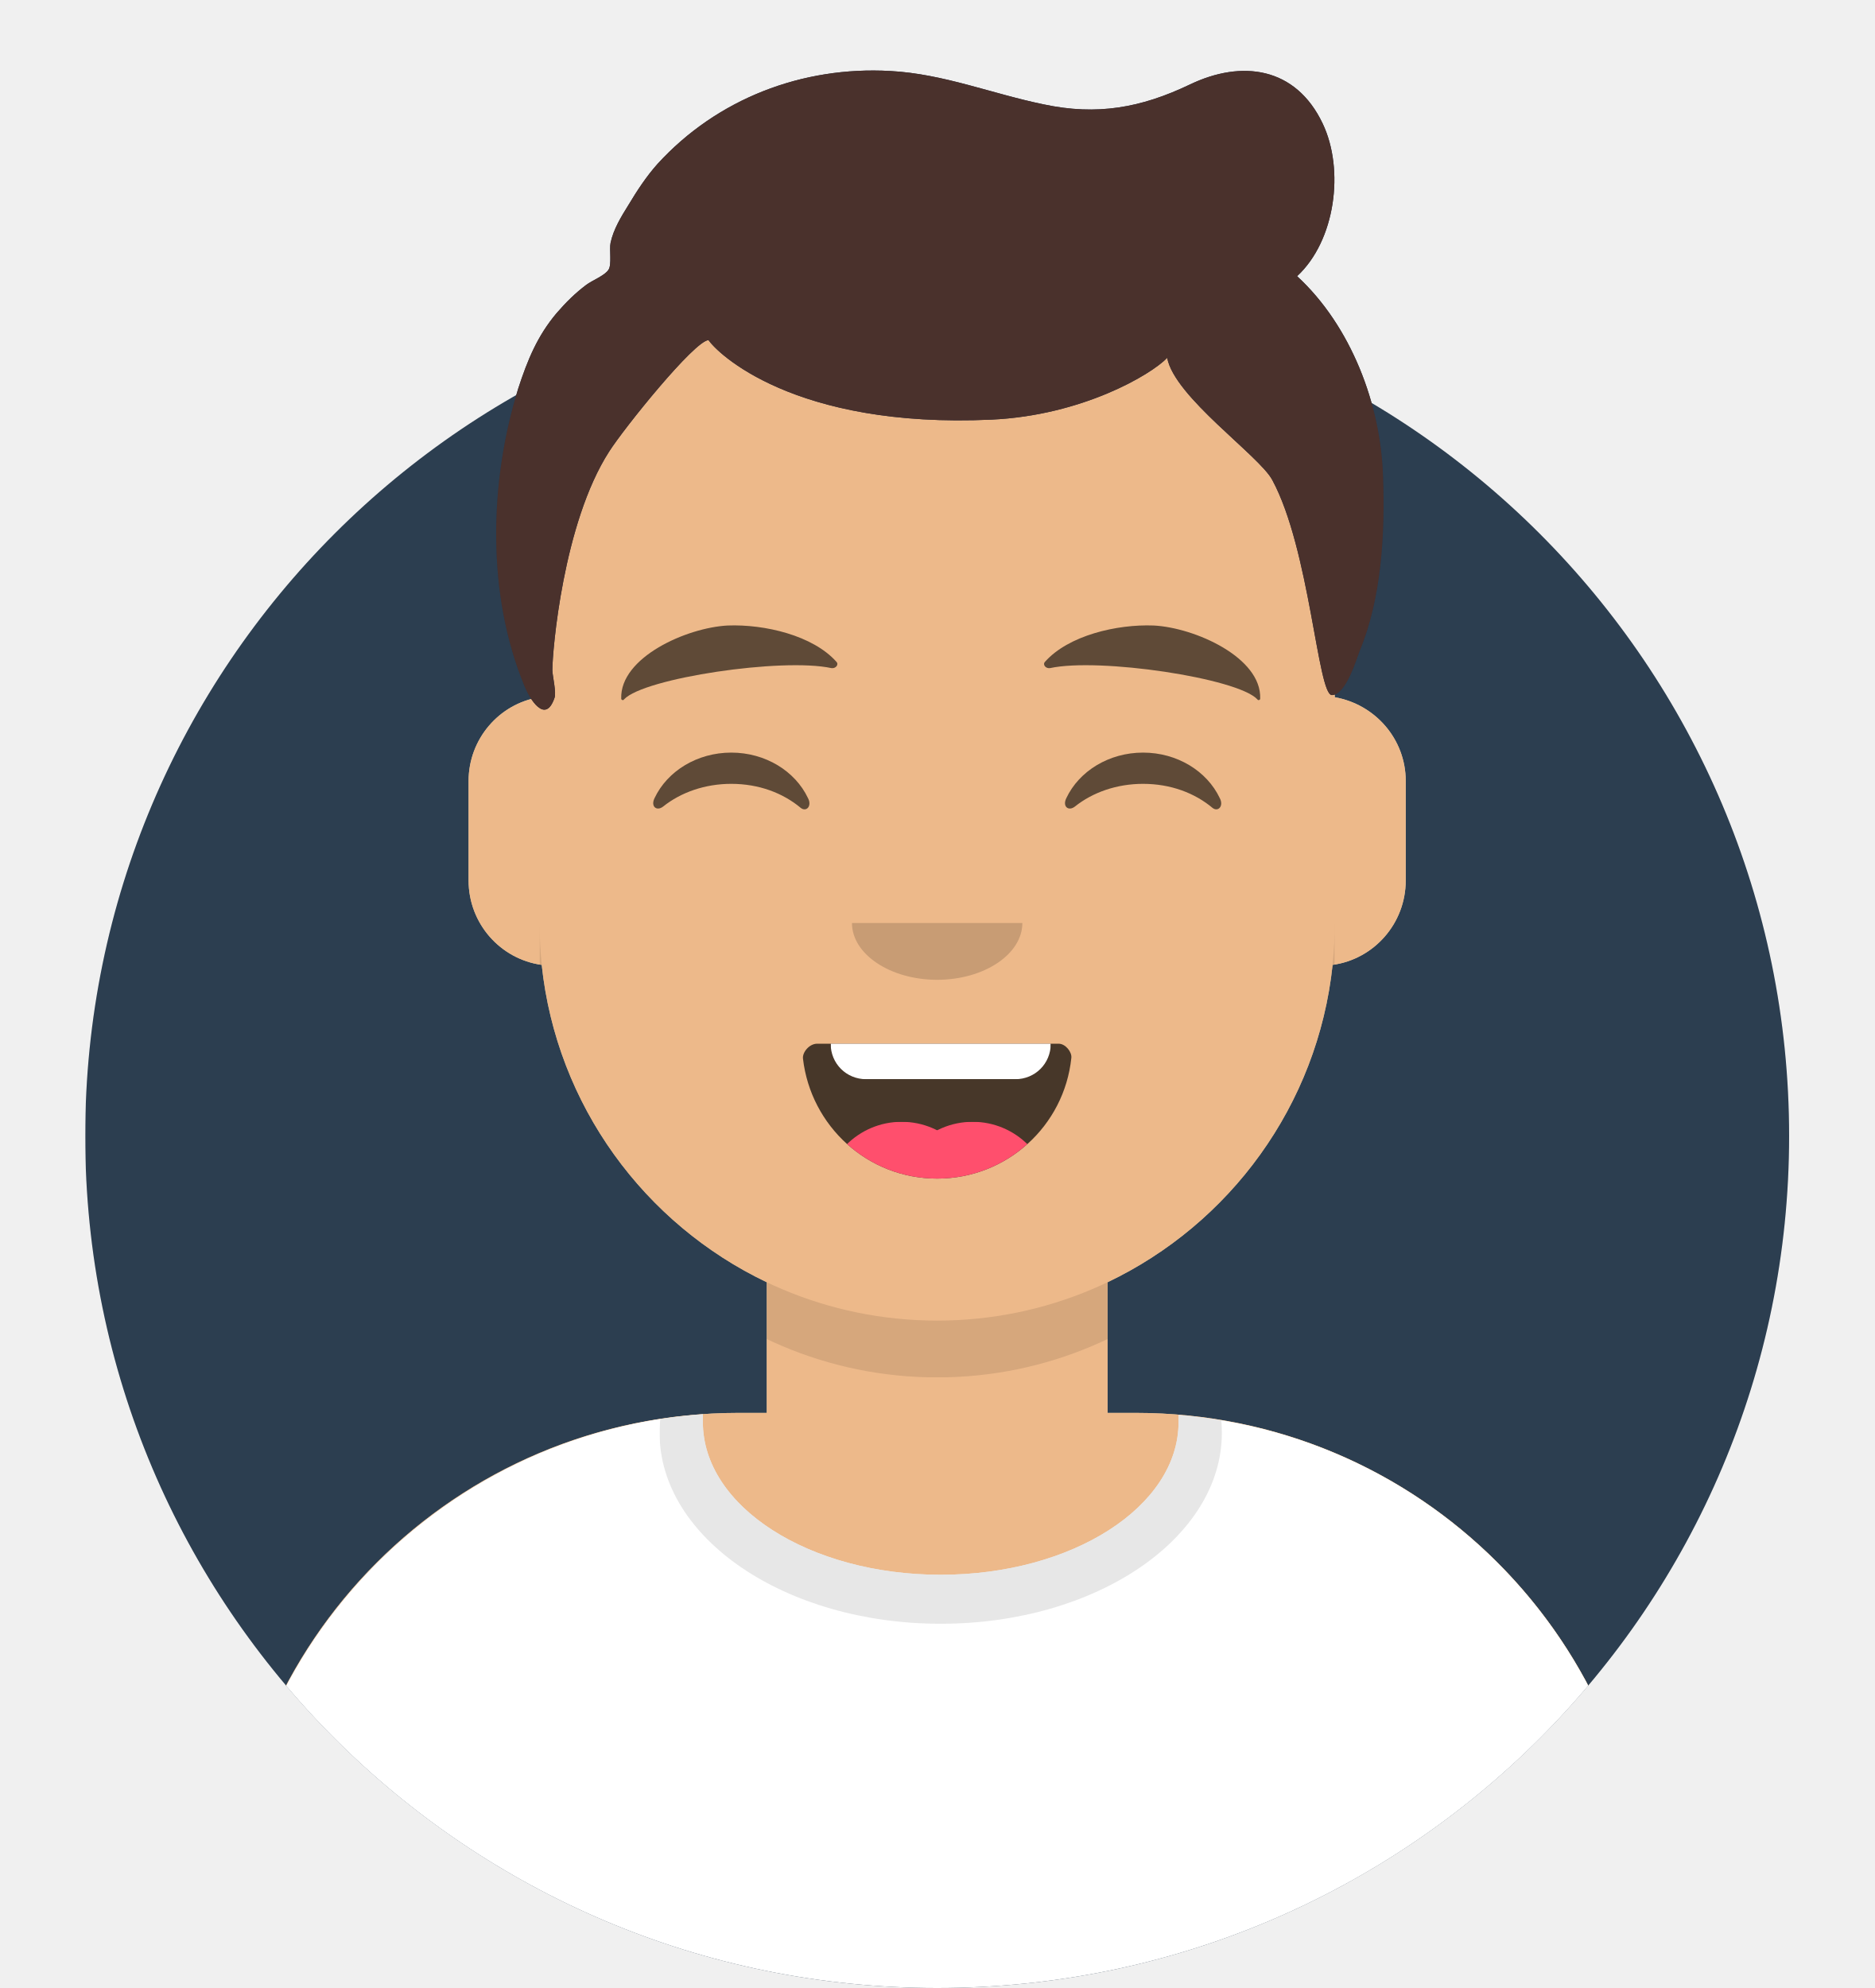
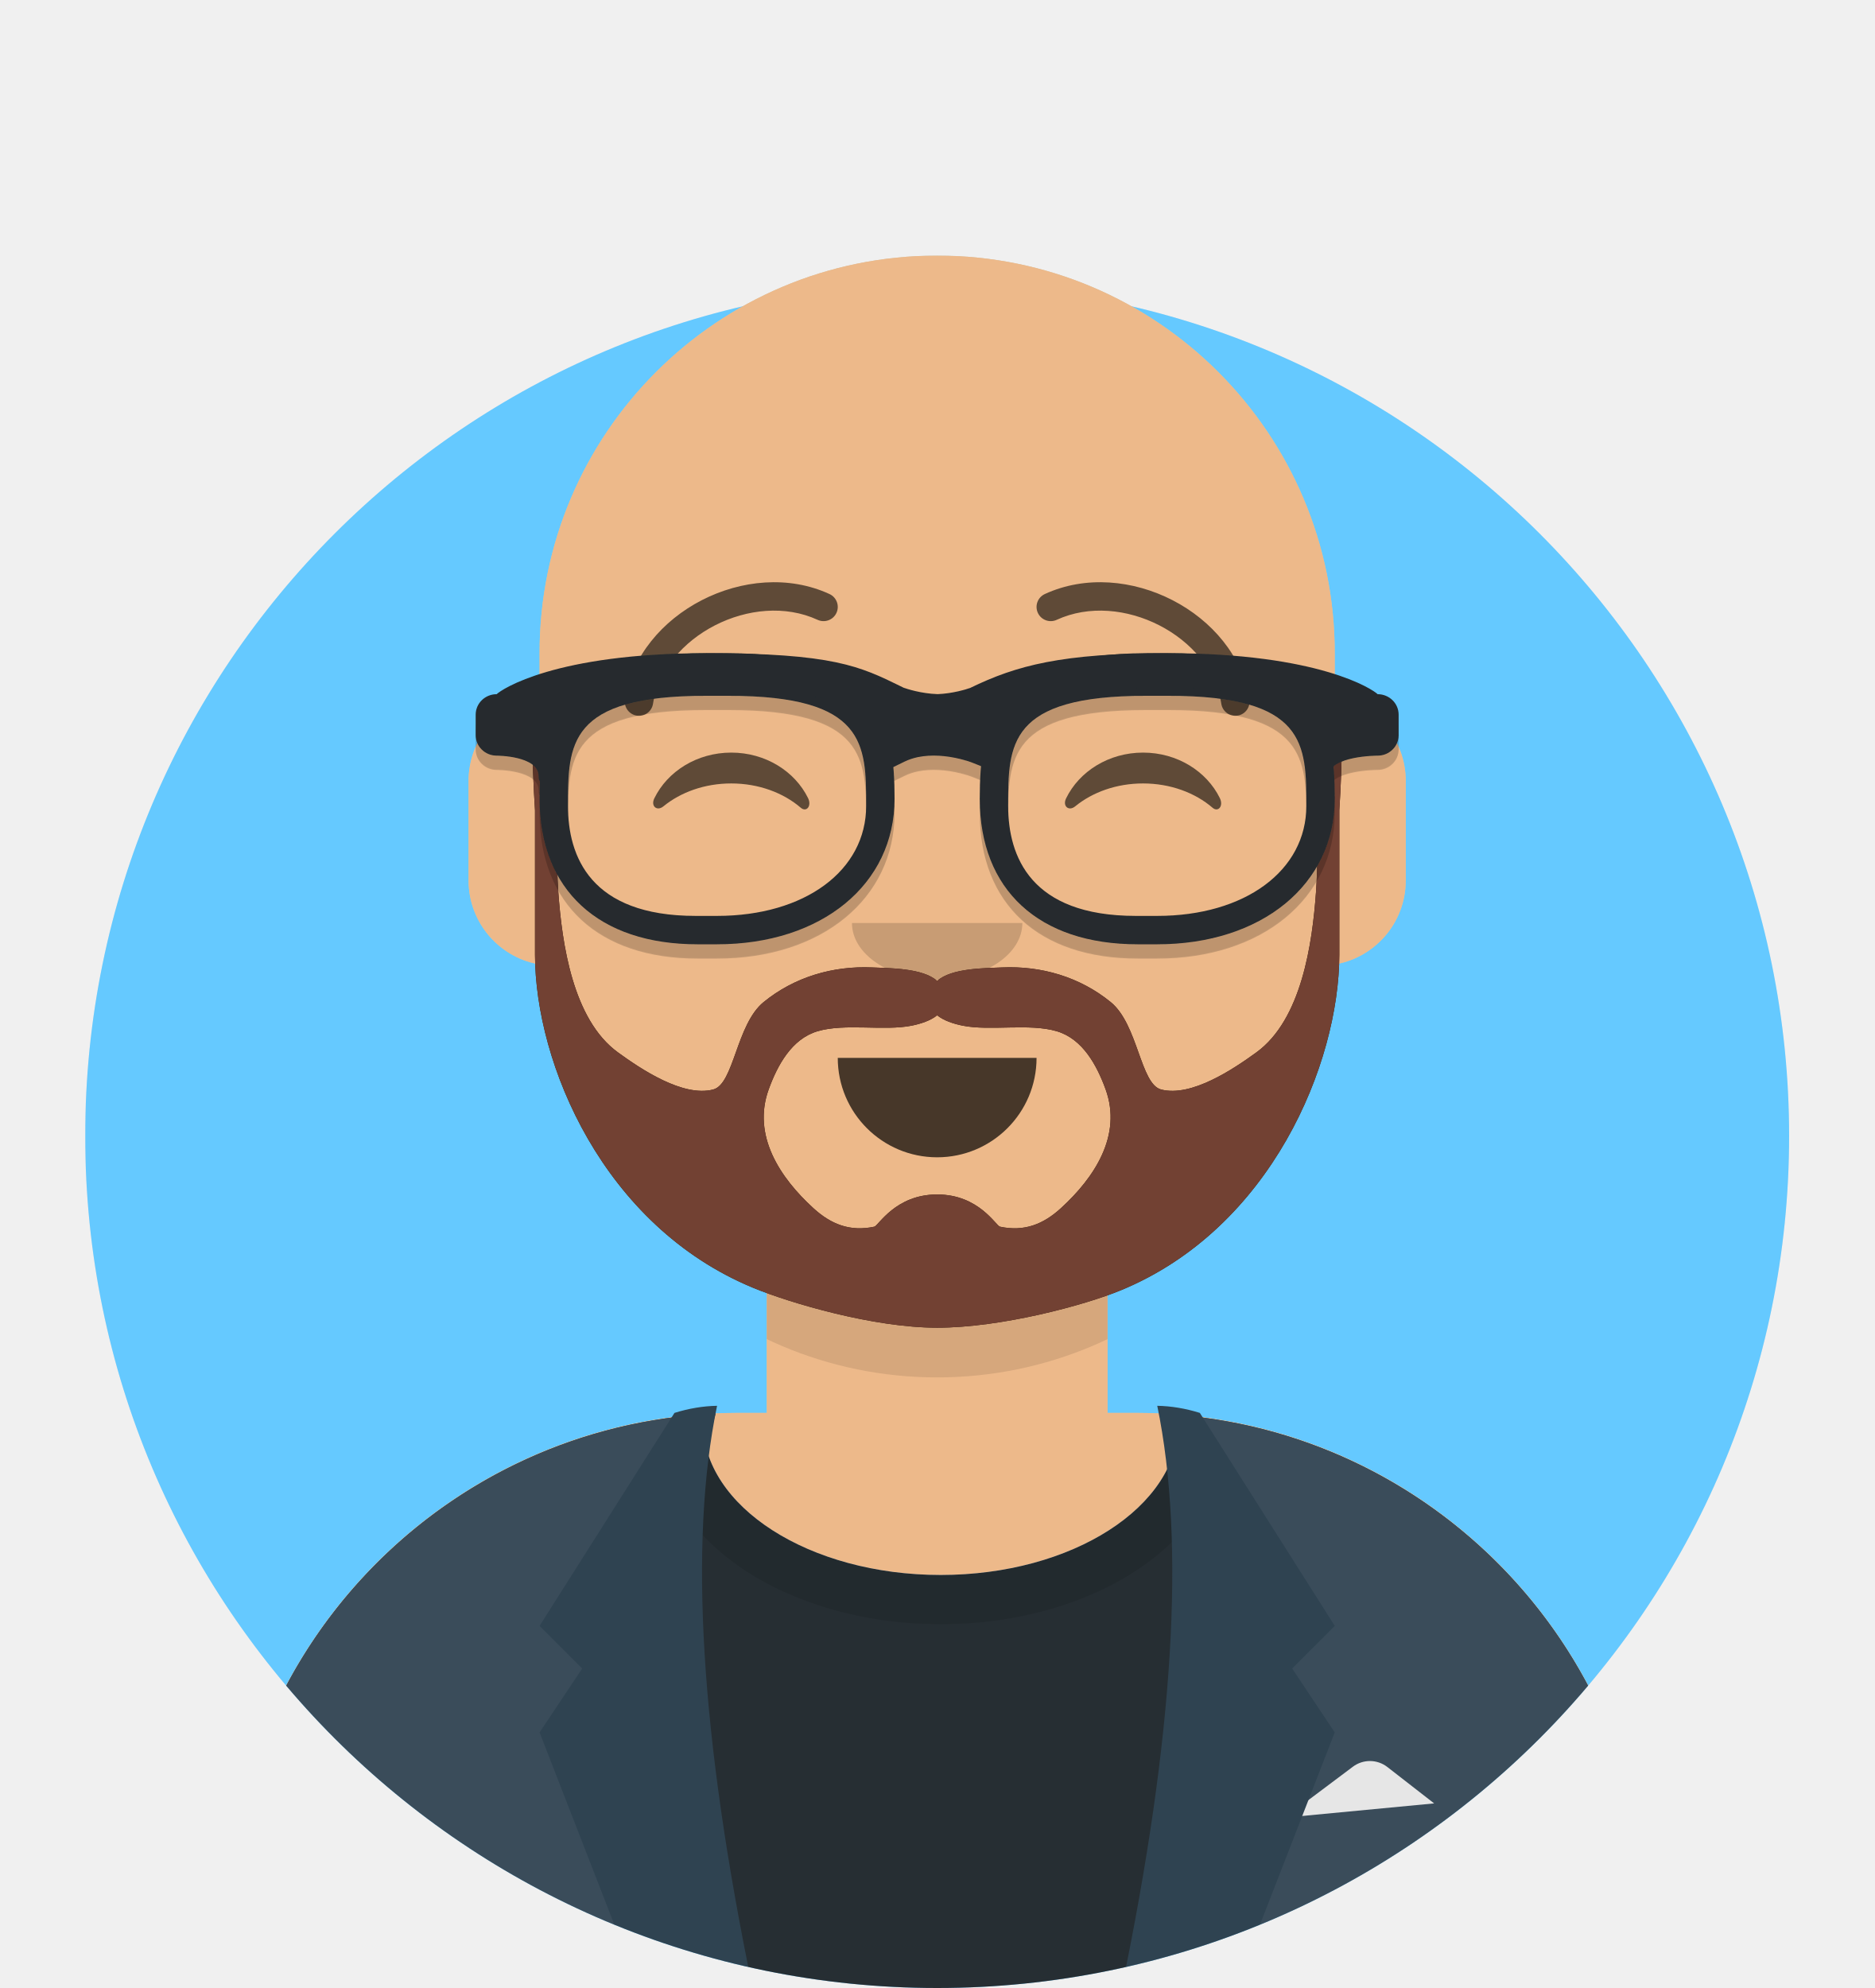
- <svg xmlns="http://www.w3.org/2000/svg" version="1.1" id="Layer_1" x="0px" y="0px" viewBox="0 0 264 280" style="enable-background:new 0 0 264 280;" xml:space="preserve">
-   <style type="text/css">
- 	.st0{fill-rule:evenodd;clip-rule:evenodd;fill:#E6E6E6;}
- 	.st1{filter:url(#Adobe_OpacityMaskFilter);}
- 	.st2{fill-rule:evenodd;clip-rule:evenodd;fill:#FFFFFF;}
- 	.st3{mask:url(#mask-2_1_);}
- 	.st4{fill-rule:evenodd;clip-rule:evenodd;fill:#2C3E50;}
- 	.st5{filter:url(#Adobe_OpacityMaskFilter_1_);}
- 	.st6{mask:url(#mask-4_1_);}
- 	.st7{fill-rule:evenodd;clip-rule:evenodd;fill:#D0C6AC;}
- 	.st8{filter:url(#Adobe_OpacityMaskFilter_2_);}
- 	.st9{mask:url(#mask-6_1_);}
- 	.st10{fill-rule:evenodd;clip-rule:evenodd;fill:#EDB98A;}
- 	.st11{filter:url(#Adobe_OpacityMaskFilter_3_);}
- 	.st12{mask:url(#mask-6_2_);fill-rule:evenodd;clip-rule:evenodd;fill-opacity:0.1;}
- 	.st13{filter:url(#Adobe_OpacityMaskFilter_4_);}
- 	.st14{mask:url(#react-mask-952_1_);}
- 	.st15{filter:url(#Adobe_OpacityMaskFilter_5_);}
- 	.st16{opacity:0.6;mask:url(#react-mask-952_2_);}
- 	.st17{fill-rule:evenodd;clip-rule:evenodd;fill-opacity:0.16;}
- 	.st18{fill-rule:evenodd;clip-rule:evenodd;fill-opacity:0.7;}
- 	.st19{filter:url(#Adobe_OpacityMaskFilter_6_);}
- 	.st20{mask:url(#react-mask-934_1_);fill-rule:evenodd;clip-rule:evenodd;fill:#FFFFFF;}
- 	.st21{filter:url(#Adobe_OpacityMaskFilter_7_);}
- 	.st22{mask:url(#react-mask-934_2_);}
- 	.st23{fill-rule:evenodd;clip-rule:evenodd;fill:#FF4F6D;}
- 	.st24{fill-rule:evenodd;clip-rule:evenodd;fill-opacity:0.6;}
- 	.st25{filter:url(#Adobe_OpacityMaskFilter_8_);}
- 	.st26{mask:url(#react-mask-925_1_);}
- 	.st27{fill-rule:evenodd;clip-rule:evenodd;fill:#28354B;}
- 	.st28{filter:url(#Adobe_OpacityMaskFilter_9_);}
- 	.st29{mask:url(#react-mask-924_1_);}
- 	.st30{fill-rule:evenodd;clip-rule:evenodd;fill:#4A312C;}
- </style>
-   <g>
-     <g transform="translate(-825, -1100)">
+ <svg xmlns="http://www.w3.org/2000/svg" xmlns:xlink="http://www.w3.org/1999/xlink" width="264px" height="280px" viewBox="0 0 264 280" version="1.1">
+   <defs>
+     <circle id="path-1" cx="120" cy="120" r="120" />
+     <path d="M12,160 C12,226.274 65.726,280 132,280 C198.274,280 252,226.274 252,160 L264,160 L264,-1.42108547e-14 L-3.19744231e-14,-1.42108547e-14 L-3.19744231e-14,160 L12,160 Z" id="path-3" />
+     <path d="M124,144.611 L124,163 L128,163 L128,163 C167.765,163 200,195.235 200,235 L200,244 L0,244 L0,235 C-4.86974701e-15,195.235 32.235,163 72,163 L72,163 L76,163 L76,144.611 C58.763,136.422 46.372,119.687 44.305,99.881 C38.48,99.058 34,94.052 34,88 L34,74 C34,68.054 38.325,63.118 44,62.166 L44,56 L44,56 C44,25.072 69.072,5.68137151e-15 100,0 L100,0 L100,0 C130.928,-5.68137151e-15 156,25.072 156,56 L156,62.166 C161.675,63.118 166,68.054 166,74 L166,88 C166,94.052 161.52,99.058 155.695,99.881 C153.628,119.687 141.237,136.422 124,144.611 Z" id="path-5" />
+   </defs>
+   <g id="Avataaar" stroke="none" stroke-width="1" fill="none" fill-rule="evenodd">
+     <g transform="translate(-825, -1100)" id="Avataaar/Circle">
      <g transform="translate(825, 1100)">
-         <g id="Circle" transform="translate(12, 40)">
-           <g id="Circle-Background">
-             <circle class="st0" cx="120" cy="120" r="120" />
-           </g>
-           <defs>
-             <filter id="Adobe_OpacityMaskFilter" filterUnits="userSpaceOnUse" x="0" y="0" width="240" height="240">
-               <feColorMatrix type="matrix" values="1 0 0 0 0  0 1 0 0 0  0 0 1 0 0  0 0 0 1 0" />
-             </filter>
-           </defs>
-           <mask maskUnits="userSpaceOnUse" x="0" y="0" width="240" height="240" id="mask-2_1_">
-             <g class="st1">
-               <circle id="path-1_1_" class="st2" cx="120" cy="120" r="120" />
-             </g>
+         <g id="Circle" stroke-width="1" fill-rule="evenodd" transform="translate(12, 40)">
+           <mask id="mask-2" fill="white">
+             <use xlink:href="#path-1" />
          </mask>
-           <g class="st3">
-             <rect class="st4" width="240" height="240" />
+           <use id="Circle-Background" fill="#E6E6E6" xlink:href="#path-1" />
+           <g id="Color/Palette/Blue-01" mask="url(#mask-2)" fill="#65C9FF">
+             <rect id="🖍Color" x="0" y="0" width="240" height="240" />
          </g>
        </g>
-         <g id="Mask">
- 			</g>
-         <defs>
-           <filter id="Adobe_OpacityMaskFilter_1_" filterUnits="userSpaceOnUse" x="-1" y="0" width="265" height="280">
-             <feColorMatrix type="matrix" values="1 0 0 0 0  0 1 0 0 0  0 0 1 0 0  0 0 0 1 0" />
-           </filter>
-         </defs>
-         <mask maskUnits="userSpaceOnUse" x="-1" y="0" width="265" height="280" id="mask-4_1_">
-           <g class="st5">
-             <path id="path-3_1_" class="st2" d="M12,160c0,66.3,53.7,120,120,120s120-53.7,120-120h12V0H0v160H12z" />
-           </g>
+         <mask id="mask-4" fill="white">
+           <use xlink:href="#path-3" />
        </mask>
-         <g id="Avataaar" class="st6">
+         <g id="Mask" />
+         <g id="Avataaar" stroke-width="1" fill-rule="evenodd" mask="url(#mask-4)">
          <g id="Body" transform="translate(32, 36)">
-             <g>
-               <path class="st7" d="M124,144.6V163h4l0,0c39.8,0,72,32.2,72,72v9H0v-9c0-39.8,32.2-72,72-72l0,0h4v-18.4        c-17.2-8.2-29.6-24.9-31.7-44.7C38.5,99.1,34,94.1,34,88V74c0-5.9,4.3-10.9,10-11.8V56l0,0c0-30.9,25.1-56,56-56l0,0l0,0        c30.9,0,56,25.1,56,56v6.2c5.7,1,10,5.9,10,11.8v14c0,6.1-4.5,11.1-10.3,11.9C153.6,119.7,141.2,136.4,124,144.6z" />
-             </g>
-             <defs>
-               <filter id="Adobe_OpacityMaskFilter_2_" filterUnits="userSpaceOnUse" x="-32" y="0" width="264" height="244">
-                 <feColorMatrix type="matrix" values="1 0 0 0 0  0 1 0 0 0  0 0 1 0 0  0 0 0 1 0" />
-               </filter>
-             </defs>
-             <mask maskUnits="userSpaceOnUse" x="-32" y="0" width="264" height="244" id="mask-6_1_">
-               <g class="st8">
-                 <path id="path-5_1_" class="st2" d="M124,144.6V163h4l0,0c39.8,0,72,32.2,72,72v9H0v-9c0-39.8,32.2-72,72-72l0,0h4v-18.4         c-17.2-8.2-29.6-24.9-31.7-44.7C38.5,99.1,34,94.1,34,88V74c0-5.9,4.3-10.9,10-11.8V56l0,0c0-30.9,25.1-56,56-56l0,0l0,0         c30.9,0,56,25.1,56,56v6.2c5.7,1,10,5.9,10,11.8v14c0,6.1-4.5,11.1-10.3,11.9C153.6,119.7,141.2,136.4,124,144.6z" />
-               </g>
+             <mask id="mask-6" fill="white">
+               <use xlink:href="#path-5" />
            </mask>
-             <g class="st9">
-               <g id="Color" transform="translate(-32, 0)">
-                 <rect class="st10" width="264" height="244" />
+             <use fill="#D0C6AC" xlink:href="#path-5" />
+             <g id="Skin/👶🏽-03-Brown" mask="url(#mask-6)" fill="#EDB98A">
+               <g transform="translate(-32, 0)" id="Color">
+                 <rect x="0" y="0" width="264" height="244" />
              </g>
            </g>
+             <path d="M156,79 L156,102 C156,132.928 130.928,158 100,158 C69.072,158 44,132.928 44,102 L44,79 L44,94 C44,124.928 69.072,150 100,150 C130.928,150 156,124.928 156,94 L156,79 Z" id="Neck-Shadow" fill-opacity="0.1" fill="#000000" mask="url(#mask-6)" />
+           </g>
+           <g id="Clothing/Blazer-+-Shirt" transform="translate(0, 170)">
            <defs>
-               <filter id="Adobe_OpacityMaskFilter_3_" filterUnits="userSpaceOnUse" x="44" y="79" width="112" height="79">
-                 <feColorMatrix type="matrix" values="1 0 0 0 0  0 1 0 0 0  0 0 1 0 0  0 0 0 1 0" />
-               </filter>
+               <path d="M133.96,0.295 C170.936,3.325 200,34.294 200,72.052 L200,81 L0,81 L0,72.052 C1.22536245e-14,33.953 29.592,2.765 67.045,0.22 C67.015,0.593 67,0.969 67,1.348 C67,13.211 81.998,22.828 100.5,22.828 C119.002,22.828 134,13.211 134,1.348 C134,0.995 133.987,0.644 133.96,0.295 Z" id="react-path-9" />
            </defs>
-             <mask maskUnits="userSpaceOnUse" x="44" y="79" width="112" height="79" id="mask-6_2_">
-               <g class="st11">
-                 <path id="path-5_2_" class="st2" d="M124,144.6V163h4l0,0c39.8,0,72,32.2,72,72v9H0v-9c0-39.8,32.2-72,72-72l0,0h4v-18.4         c-17.2-8.2-29.6-24.9-31.7-44.7C38.5,99.1,34,94.1,34,88V74c0-5.9,4.3-10.9,10-11.8V56l0,0c0-30.9,25.1-56,56-56l0,0l0,0         c30.9,0,56,25.1,56,56v6.2c5.7,1,10,5.9,10,11.8v14c0,6.1-4.5,11.1-10.3,11.9C153.6,119.7,141.2,136.4,124,144.6z" />
+             <g id="Shirt" transform="translate(32, 29)">
+               <mask id="react-mask-10" fill="white">
+                 <use xlink:href="#react-path-9" />
+               </mask>
+               <use id="Clothes" fill="#E6E6E6" xlink:href="#react-path-9" />
+               <g id="Color/Palette/Black" mask="url(#react-mask-10)" fill="#262E33">
+                 <g transform="translate(-32, -29)" id="🖍Color">
+                   <rect x="0" y="0" width="264" height="110" />
+                 </g>
              </g>
-             </mask>
-             <path id="Neck-Shadow" class="st12" d="M156,79v23c0,30.9-25.1,56-56,56s-56-25.1-56-56V79v15c0,30.9,25.1,56,56,56       s56-25.1,56-56V79z" />
+               <g id="Shadowy" opacity="0.6" mask="url(#react-mask-10)" fill-opacity="0.16" fill="#000000">
+                 <g transform="translate(60, -25)" id="Hola-👋🏼">
+                   <ellipse cx="40.5" cy="27.848" rx="39.635" ry="26.914" />
+                 </g>
+               </g>
+             </g>
+             <g id="Blazer" transform="translate(32, 28)">
+               <path d="M68.785,1.122 C30.512,2.804 -1.89486556e-14,34.365 -1.42108547e-14,73.052 L0,73.052 L0,82 L69.362,82 C65.961,69.92 64,55.709 64,40.5 C64,26.173 65.74,12.731 68.785,1.122 Z M131.638,82 L200,82 L200,73.052 C200,34.707 170.025,3.363 132.229,1.174 C135.265,12.771 137,26.194 137,40.5 C137,55.709 135.039,69.92 131.638,82 Z" id="Saco" fill="#3A4C5A" />
+               <path d="M149,58 L158.556,50.833 L158.556,50.833 C159.999,49.751 161.988,49.768 163.412,50.876 L170,56 L149,58 Z" id="Pocket-hanky" fill="#E6E6E6" />
+               <path d="M69,1.13686838e-13 C65,19.333 66.667,46.667 74,82 L58,82 L44,46 L50,37 L44,31 L63,1 C65.028,0.369 67.028,0.036 69,1.13686838e-13 Z" id="Wing" fill="#2F4351" />
+               <path d="M151,1.13686838e-13 C147,19.333 148.667,46.667 156,82 L140,82 L126,46 L132,37 L126,31 L145,1 C147.028,0.369 149.028,0.036 151,1.13686838e-13 Z" id="Wing" fill="#2F4351" transform="translate(141, 41) scale(-1, 1) translate(-141, -41) " />
+             </g>
          </g>
-           <g transform="translate(0, 170)">
-             <g id="Clothes">
-               <path class="st0" d="M166,29.3c37,3,66,34,66,71.8v8.9H32v-8.9C32,63,61.6,31.8,99,29.2c0,0.4,0,0.7,0,1.1        c0,11.9,15,21.5,33.5,21.5S166,42.2,166,30.3C166,30,166,29.6,166,29.3z" />
+           <g id="Face" transform="translate(76, 82)" fill="#000000">
+             <g id="Mouth/Default" transform="translate(2, 52)" fill-opacity="0.7">
+               <path d="M40,15 C40,22.732 46.268,29 54,29 L54,29 C61.732,29 68,22.732 68,15" id="Mouth" />
            </g>
-             <defs>
-               <filter id="Adobe_OpacityMaskFilter_4_" filterUnits="userSpaceOnUse" x="0" y="0" width="264" height="110">
-                 <feColorMatrix type="matrix" values="1 0 0 0 0  0 1 0 0 0  0 0 1 0 0  0 0 0 1 0" />
-               </filter>
-             </defs>
-             <mask maskUnits="userSpaceOnUse" x="0" y="0" width="264" height="110" id="react-mask-952_1_">
-               <g class="st13">
-                 <path id="react-path-951_1_" class="st2" d="M166,29.3c37,3,66,34,66,71.8v8.9H32v-8.9C32,63,61.6,31.8,99,29.2         c0,0.4,0,0.7,0,1.1c0,11.9,15,21.5,33.5,21.5S166,42.2,166,30.3C166,30,166,29.6,166,29.3z" />
-               </g>
-             </mask>
-             <g class="st14">
-               <rect class="st2" width="264" height="110" />
+             <g id="Nose/Default" transform="translate(28, 40)" fill-opacity="0.16">
+               <path d="M16,8 C16,12.418 21.373,16 28,16 L28,16 C34.627,16 40,12.418 40,8" id="Nose" />
            </g>
-             <defs>
-               <filter id="Adobe_OpacityMaskFilter_5_" filterUnits="userSpaceOnUse" x="92.9" y="4.9" width="79.3" height="53.8">
-                 <feColorMatrix type="matrix" values="1 0 0 0 0  0 1 0 0 0  0 0 1 0 0  0 0 0 1 0" />
-               </filter>
-             </defs>
-             <mask maskUnits="userSpaceOnUse" x="92.9" y="4.9" width="79.3" height="53.8" id="react-mask-952_2_">
-               <g class="st15">
-                 <path id="react-path-951_2_" class="st2" d="M166,29.3c37,3,66,34,66,71.8v8.9H32v-8.9C32,63,61.6,31.8,99,29.2         c0,0.4,0,0.7,0,1.1c0,11.9,15,21.5,33.5,21.5S166,42.2,166,30.3C166,30,166,29.6,166,29.3z" />
-               </g>
-             </mask>
-             <g id="Shadowy" class="st16">
-               <g transform="translate(92, 4)">
-                 <ellipse class="st17" cx="40.5" cy="27.8" rx="39.6" ry="26.9" />
+             <g id="Eyes/Happy-😁" transform="translate(0, 8)" fill-opacity="0.6">
+               <path d="M16.16,22.447 C18.007,18.649 22.164,16 26.998,16 C31.814,16 35.959,18.63 37.815,22.407 C38.367,23.529 37.582,24.447 36.791,23.767 C34.34,21.66 30.859,20.344 26.998,20.344 C23.257,20.344 19.874,21.579 17.438,23.572 C16.547,24.3 15.62,23.558 16.16,22.447 Z" id="Squint" />
+               <path d="M74.16,22.447 C76.007,18.649 80.164,16 84.998,16 C89.814,16 93.959,18.63 95.815,22.407 C96.367,23.529 95.582,24.447 94.791,23.767 C92.34,21.66 88.859,20.344 84.998,20.344 C81.257,20.344 77.874,21.579 75.438,23.572 C74.547,24.3 73.62,23.558 74.16,22.447 Z" id="Squint" />
+             </g>
+             <g id="Eyebrow/Outline/Raised-Excited" fill-opacity="0.6">
+               <g id="I-Browse" transform="translate(12, 0)">
+                 <path d="M3.976,17.128 C5.471,7.605 18.059,1.109 27.164,5.301 C28.167,5.763 29.355,5.324 29.817,4.321 C30.279,3.318 29.84,2.13 28.836,1.668 C17.349,-3.622 1.936,4.332 0.024,16.507 C-0.147,17.599 0.599,18.622 1.69,18.794 C2.781,18.965 3.804,18.219 3.976,17.128 Z" id="Eyebrow" fill-rule="nonzero" />
+                 <path d="M61.976,17.128 C63.471,7.605 76.059,1.109 85.164,5.301 C86.167,5.763 87.355,5.324 87.817,4.321 C88.279,3.318 87.84,2.13 86.836,1.668 C75.349,-3.622 59.936,4.332 58.024,16.507 C57.853,17.599 58.599,18.622 59.69,18.794 C60.781,18.965 61.804,18.219 61.976,17.128 Z" id="Eyebrow" fill-rule="nonzero" transform="translate(73.0001, 9.410436) scale(-1, 1) translate(-73.0001, -9.410436) " />
              </g>
            </g>
          </g>
-           <g id="Face" transform="translate(76, 82)">
-             <g transform="translate(2, 52)">
-               <g id="Mouth">
-                 <path class="st18" d="M35.1,15.1C36.2,24.6,44.2,32,54,32c9.8,0,17.9-7.4,18.9-17c0.1-0.8-0.8-2-1.8-2c-14.9,0-26.3,0-34,0         C36,13,35,14.2,35.1,15.1z" />
-               </g>
-               <defs>
-                 <filter id="Adobe_OpacityMaskFilter_6_" filterUnits="userSpaceOnUse" x="39" y="2" width="31" height="16">
-                   <feColorMatrix type="matrix" values="1 0 0 0 0  0 1 0 0 0  0 0 1 0 0  0 0 0 1 0" />
-                 </filter>
-               </defs>
-               <mask maskUnits="userSpaceOnUse" x="39" y="2" width="31" height="16" id="react-mask-934_1_">
-                 <g class="st19">
-                   <path id="react-path-933_1_" class="st2" d="M35.1,15.1C36.2,24.6,44.2,32,54,32c9.8,0,17.9-7.4,18.9-17          c0.1-0.8-0.8-2-1.8-2c-14.9,0-26.3,0-34,0C36,13,35,14.2,35.1,15.1z" />
-                 </g>
-               </mask>
-               <path id="Teeth" class="st20" d="M44,2h21c2.8,0,5,2.2,5,5v6c0,2.8-2.2,5-5,5H44c-2.8,0-5-2.2-5-5V7C39,4.2,41.2,2,44,2z" />
-               <defs>
-                 <filter id="Adobe_OpacityMaskFilter_7_" filterUnits="userSpaceOnUse" x="38" y="24" width="32" height="22">
-                   <feColorMatrix type="matrix" values="1 0 0 0 0  0 1 0 0 0  0 0 1 0 0  0 0 0 1 0" />
-                 </filter>
-               </defs>
-               <mask maskUnits="userSpaceOnUse" x="38" y="24" width="32" height="22" id="react-mask-934_2_">
-                 <g class="st21">
-                   <path id="react-path-933_2_" class="st2" d="M35.1,15.1C36.2,24.6,44.2,32,54,32c9.8,0,17.9-7.4,18.9-17          c0.1-0.8-0.8-2-1.8-2c-14.9,0-26.3,0-34,0C36,13,35,14.2,35.1,15.1z" />
-                 </g>
-               </mask>
-               <g id="Tongue" class="st22">
-                 <g transform="translate(38, 24)">
-                   <circle class="st23" cx="11" cy="11" r="11" />
-                   <circle class="st23" cx="21" cy="11" r="11" />
-                 </g>
-               </g>
-             </g>
-             <g transform="translate(28, 40)">
-               <path id="Nose" class="st17" d="M16,8c0,4.4,5.4,8,12,8l0,0c6.6,0,12-3.6,12-8" />
-             </g>
-             <g transform="translate(0, 8)">
-               <path id="Squint" class="st24" d="M16.2,22.4C18,18.6,22.2,16,27,16c4.8,0,9,2.6,10.8,6.4c0.6,1.1-0.2,2-1,1.4        c-2.5-2.1-5.9-3.4-9.8-3.4c-3.7,0-7.1,1.2-9.6,3.2C16.5,24.3,15.6,23.6,16.2,22.4z" />
-               <path class="st24" d="M74.2,22.4C76,18.6,80.2,16,85,16c4.8,0,9,2.6,10.8,6.4c0.6,1.1-0.2,2-1,1.4c-2.5-2.1-5.9-3.4-9.8-3.4        c-3.7,0-7.1,1.2-9.6,3.2C74.5,24.3,73.6,23.6,74.2,22.4z" />
-             </g>
-             <g>
-               <path id="Eyebrow" class="st24" d="M26.5,6.1c-5.8,0.3-15.2,4.5-15,10.3c0,0.2,0.3,0.3,0.4,0.1c2.8-3,22.3-5.9,29.2-4.4        c0.6,0.1,1.1-0.5,0.7-0.9C38.5,7.5,31.7,5.9,26.5,6.1" />
-               <path class="st24" d="M86.5,6.1c5.8,0.3,15.2,4.5,15,10.3c0,0.2-0.3,0.3-0.4,0.1c-2.8-3-22.3-5.9-29.2-4.4        c-0.6,0.1-1.1-0.5-0.7-0.9C74.5,7.5,81.3,5.9,86.5,6.1" />
-             </g>
-           </g>
-           <g id="Top">
+           <g id="Top" stroke-width="1" fill-rule="evenodd">
            <defs>
-               <filter id="Adobe_OpacityMaskFilter_8_" filterUnits="userSpaceOnUse" x="-1" y="0" width="264" height="280">
-                 <feColorMatrix type="matrix" values="1 0 0 0 0  0 1 0 0 0  0 0 1 0 0  0 0 0 1 0" />
+               <rect id="react-path-5" x="0" y="0" width="264" height="280" />
+               <filter x="-0.8%" y="-2.0%" width="101.5%" height="108.0%" filterUnits="objectBoundingBox" id="react-filter-3">
+                 <feOffset dx="0" dy="2" in="SourceAlpha" result="shadowOffsetOuter1" />
+                 <feColorMatrix values="0 0 0 0 0   0 0 0 0 0   0 0 0 0 0  0 0 0 0.16 0" type="matrix" in="shadowOffsetOuter1" result="shadowMatrixOuter1" />
+                 <feMerge>
+                   <feMergeNode in="shadowMatrixOuter1" />
+                   <feMergeNode in="SourceGraphic" />
+                 </feMerge>
              </filter>
            </defs>
-             <mask maskUnits="userSpaceOnUse" x="-1" y="0" width="264" height="280" id="react-mask-925_1_">
-               <g class="st25">
-                 <rect id="react-path-927_1_" class="st2" width="264" height="280" />
-               </g>
+             <mask id="react-mask-4" fill="white">
+               <use xlink:href="#react-path-5" />
            </mask>
-             <g class="st26">
+             <g id="Mask" />
+             <g id="Top/No-Hair" mask="url(#react-mask-4)">
              <g transform="translate(-1, 0)">
-                 <g id="Short-Hair">
-                   <path class="st27" d="M183.7,38.9c5.4-5,6.7-15,3.6-21.5c-3.8-8-11.4-9-18.7-5.5c-6.9,3.3-13.1,4.4-20.6,2.8          c-7.3-1.5-14.1-4.3-21.6-4.7C114,9.3,102,13.9,93.6,23.1c-1.6,1.8-2.9,3.8-4.1,5.8c-1,1.6-2.1,3.4-2.5,5.3          c-0.2,0.9,0.2,3.1-0.3,3.8c-0.5,0.8-2.3,1.5-3.1,2.1c-1.6,1.2-2.9,2.5-4.2,4c-2.7,3.2-4.1,6.6-5.4,10.6          c-4.1,13.2-4.5,29,0.9,42c0.7,1.7,2.9,5.4,4.2,1.6c0.3-0.7-0.3-3.2-0.3-3.9c0-2.7,1.5-20.7,8-30.8c2.1-3.3,12-15.6,14-15.7          c1.1,1.7,11.9,12.5,39.9,11.2c12.7-0.6,22.4-6.3,24.7-8.7c1,5.5,13,13.8,14.8,17.2c5.3,9.8,6.4,30.3,8.4,30.3          s3.5-5.2,3.9-6.2c3.1-7.4,3.6-16.6,3.3-24.6C195.5,57,191.3,45.9,183.7,38.9z" />
+                 <g id="Facial-Hair/Beard-Light" transform="translate(49, 72)">
+                   <defs>
+                     <path d="M101.428,98.169 C98.915,100.463 96.237,101.494 92.853,100.773 C92.271,100.649 89.896,96.235 84,96.235 C78.103,96.235 75.729,100.649 75.147,100.773 C71.762,101.494 69.085,100.463 66.571,98.169 C61.846,93.856 57.917,87.908 60.278,81.419 C61.508,78.037 63.51,74.324 67.151,73.246 C71.038,72.096 76.497,73.244 80.415,72.458 C81.684,72.204 83.071,71.751 84,71 C84.929,71.751 86.316,72.204 87.585,72.458 C91.503,73.244 96.961,72.096 100.849,73.246 C104.49,74.324 106.491,78.037 107.722,81.419 C110.083,87.908 106.154,93.856 101.428,98.169 M140.081,26 C136.671,34.4 137.988,44.858 137.357,53.676 C136.844,60.843 135.337,71.586 128.973,76.215 C125.718,78.582 119.794,82.56 115.542,81.45 C112.615,80.686 112.302,72.29 108.455,69.147 C104.092,65.582 98.643,64.016 93.149,64.258 C90.779,64.362 85.984,64.337 84,66.16 C82.016,64.337 77.222,64.362 74.851,64.258 C69.357,64.016 63.908,65.582 59.545,69.147 C55.698,72.29 55.386,80.686 52.458,81.45 C48.206,82.56 42.282,78.582 39.027,76.215 C32.662,71.586 31.156,60.843 30.643,53.676 C30.012,44.858 31.329,34.4 27.919,26 C26.26,26 27.354,42.129 27.354,42.129 L27.354,62.485 C27.386,77.773 36.935,100.655 58.108,109.393 C63.286,111.53 75.015,115 84,115 C92.985,115 104.714,111.86 109.892,109.723 C131.065,100.986 140.614,77.773 140.646,62.485 L140.646,42.129 C140.646,42.129 141.74,26 140.081,26" id="react-path-7" />
+                   </defs>
+                   <mask id="react-mask-6" fill="white">
+                     <use xlink:href="#react-path-7" />
+                   </mask>
+                   <use id="Lite-Beard" fill="#331B0C" fill-rule="evenodd" xlink:href="#react-path-7" />
+                   <g id="Color/Hair/Brown" mask="url(#react-mask-6)" fill="#724133">
+                     <g transform="translate(-32, 0)" id="Color">
+                       <rect x="0" y="0" width="264" height="244" />
+                     </g>
+                   </g>
                </g>
-                 <defs>
-                   <filter id="Adobe_OpacityMaskFilter_9_" filterUnits="userSpaceOnUse" x="0" y="0" width="264" height="280">
-                     <feColorMatrix type="matrix" values="1 0 0 0 0  0 1 0 0 0  0 0 1 0 0  0 0 0 1 0" />
-                   </filter>
-                 </defs>
-                 <mask maskUnits="userSpaceOnUse" x="0" y="0" width="264" height="280" id="react-mask-924_1_">
-                   <g class="st28">
-                     <path id="react-path-926_1_" class="st2" d="M183.7,38.9c5.4-5,6.7-15,3.6-21.5c-3.8-8-11.4-9-18.7-5.5           c-6.9,3.3-13.1,4.4-20.6,2.8c-7.3-1.5-14.1-4.3-21.6-4.7C114,9.3,102,13.9,93.6,23.1c-1.6,1.8-2.9,3.8-4.1,5.8           c-1,1.6-2.1,3.4-2.5,5.3c-0.2,0.9,0.2,3.1-0.3,3.8c-0.5,0.8-2.3,1.5-3.1,2.1c-1.6,1.2-2.9,2.5-4.2,4           c-2.7,3.2-4.1,6.6-5.4,10.6c-4.1,13.2-4.5,29,0.9,42c0.7,1.7,2.9,5.4,4.2,1.6c0.3-0.7-0.3-3.2-0.3-3.9           c0-2.7,1.5-20.7,8-30.8c2.1-3.3,12-15.6,14-15.7c1.1,1.7,11.9,12.5,39.9,11.2c12.7-0.6,22.4-6.3,24.7-8.7           c1,5.5,13,13.8,14.8,17.2c5.3,9.8,6.4,30.3,8.4,30.3s3.5-5.2,3.9-6.2c3.1-7.4,3.6-16.6,3.3-24.6           C195.5,57,191.3,45.9,183.7,38.9z" />
-                   </g>
-                 </mask>
-                 <g class="st29">
-                   <g transform="translate(0, 0) ">
-                     <rect class="st30" width="264" height="280" />
+                 <g id="Top/_Resources/Prescription-02" fill="none" transform="translate(62, 85)" stroke-width="1">
+                   <defs>
+                     <filter x="-0.8%" y="-2.4%" width="101.5%" height="109.8%" filterUnits="objectBoundingBox" id="react-filter-8">
+                       <feOffset dx="0" dy="2" in="SourceAlpha" result="shadowOffsetOuter1" />
+                       <feColorMatrix values="0 0 0 0 0   0 0 0 0 0   0 0 0 0 0  0 0 0 0.2 0" type="matrix" in="shadowOffsetOuter1" result="shadowMatrixOuter1" />
+                       <feMerge>
+                         <feMergeNode in="shadowMatrixOuter1" />
+                         <feMergeNode in="SourceGraphic" />
+                       </feMerge>
+                     </filter>
+                   </defs>
+                   <g id="Wayfarers" filter="url(#react-filter-8)" transform="translate(6, 7)" fill="#252C2F">
+                     <path d="M34,41 L31.242,41 C17.315,41 9,33.336 9,20.5 C9,10.127 10.817,0 32.53,0 L35.47,0 C57.183,0 59,10.127 59,20.5 C59,32.569 48.721,41 34,41 Z M32.385,6 C13,6 13,12.841 13,21.502 C13,28.572 16.116,37 30.971,37 L34,37 C46.365,37 55,30.627 55,21.502 C55,12.841 55,6 35.615,6 L32.385,6 Z" id="Left" fill-rule="nonzero" />
+                     <path d="M96,41 L93.242,41 C79.315,41 71,33.336 71,20.5 C71,10.127 72.817,0 94.53,0 L97.47,0 C119.183,0 121,10.127 121,20.5 C121,32.569 110.721,41 96,41 Z M94.385,6 C75,6 75,12.841 75,21.502 C75,28.572 78.119,37 92.971,37 L96,37 C108.365,37 117,30.627 117,21.502 C117,12.841 117,6 97.615,6 L94.385,6 Z" id="Right" fill-rule="nonzero" />
+                     <path d="M2.955,5.772 C3.646,5.096 11.21,0 32.5,0 C50.351,0 54.13,1.853 59.85,4.652 L60.269,4.859 C60.667,4.999 62.7,5.69 65.079,5.766 C67.246,5.673 69.1,5.085 69.642,4.897 C76.17,1.722 82.561,0 97.5,0 C118.79,0 126.354,5.096 127.045,5.772 C128.679,5.772 130,7.062 130,8.657 L130,11.543 C130,13.139 128.679,14.429 127.045,14.429 C127.045,14.429 120.144,14.429 120.144,17.315 C120.144,20.2 118.182,13.139 118.182,11.543 L118.182,8.732 C114.579,7.353 108.128,4.786 97.5,4.786 C85.658,4.786 79.761,6.886 74.702,8.971 L74.759,9.108 L74.756,11.094 L72.539,16.444 L69.8,15.361 C69.556,15.264 69.028,15.09 68.296,14.91 C66.256,14.407 64.159,14.254 62.304,14.634 C61.624,14.774 60.992,14.984 60.413,15.267 L57.77,16.558 L55.127,11.396 L55.244,9.102 L55.325,8.907 C50.962,6.874 46.939,4.786 32.5,4.786 C21.872,4.786 15.422,7.352 11.818,8.731 L11.818,11.543 C11.818,13.139 8.864,20.2 8.864,17.315 C8.864,14.429 2.955,14.429 2.955,14.429 C1.324,14.429 0,13.139 0,11.543 L0,8.657 C0,7.062 1.324,5.772 2.955,5.772 Z" id="Stuff" fill-rule="nonzero" />
                  </g>
                </g>
              </g>
            </g>
          </g>
        </g>
      </g>
    </g>
  </g>
</svg>
